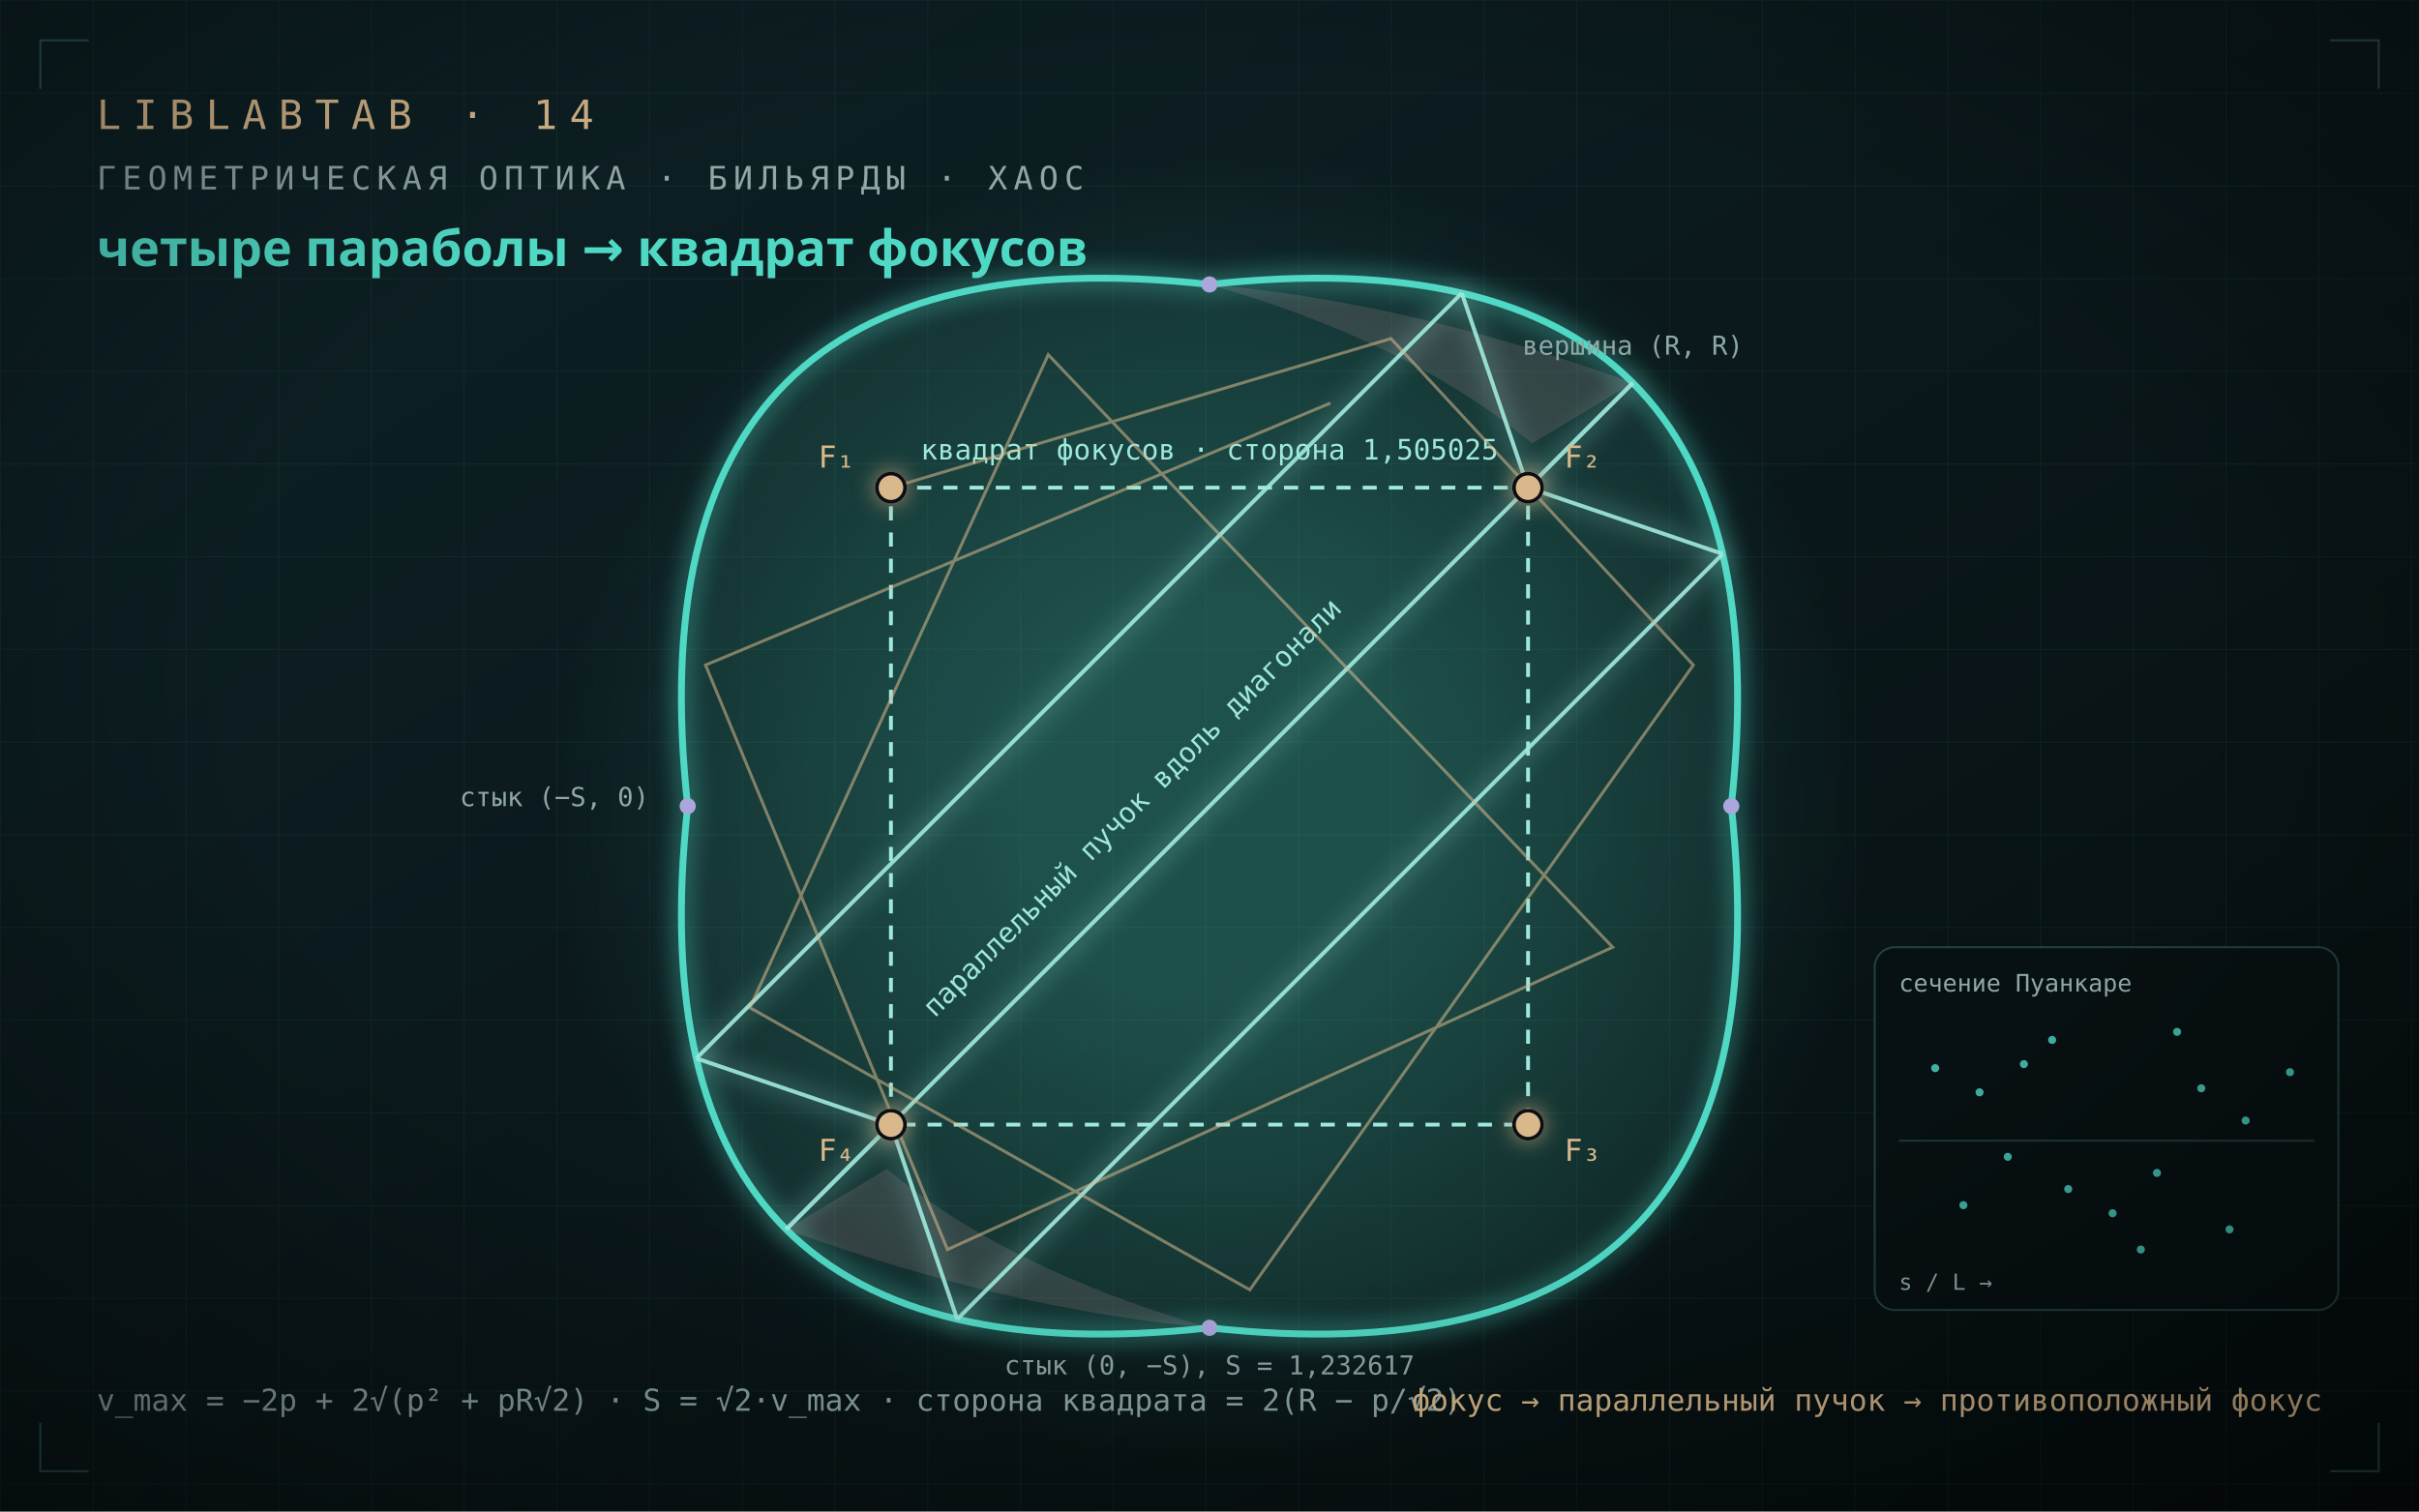
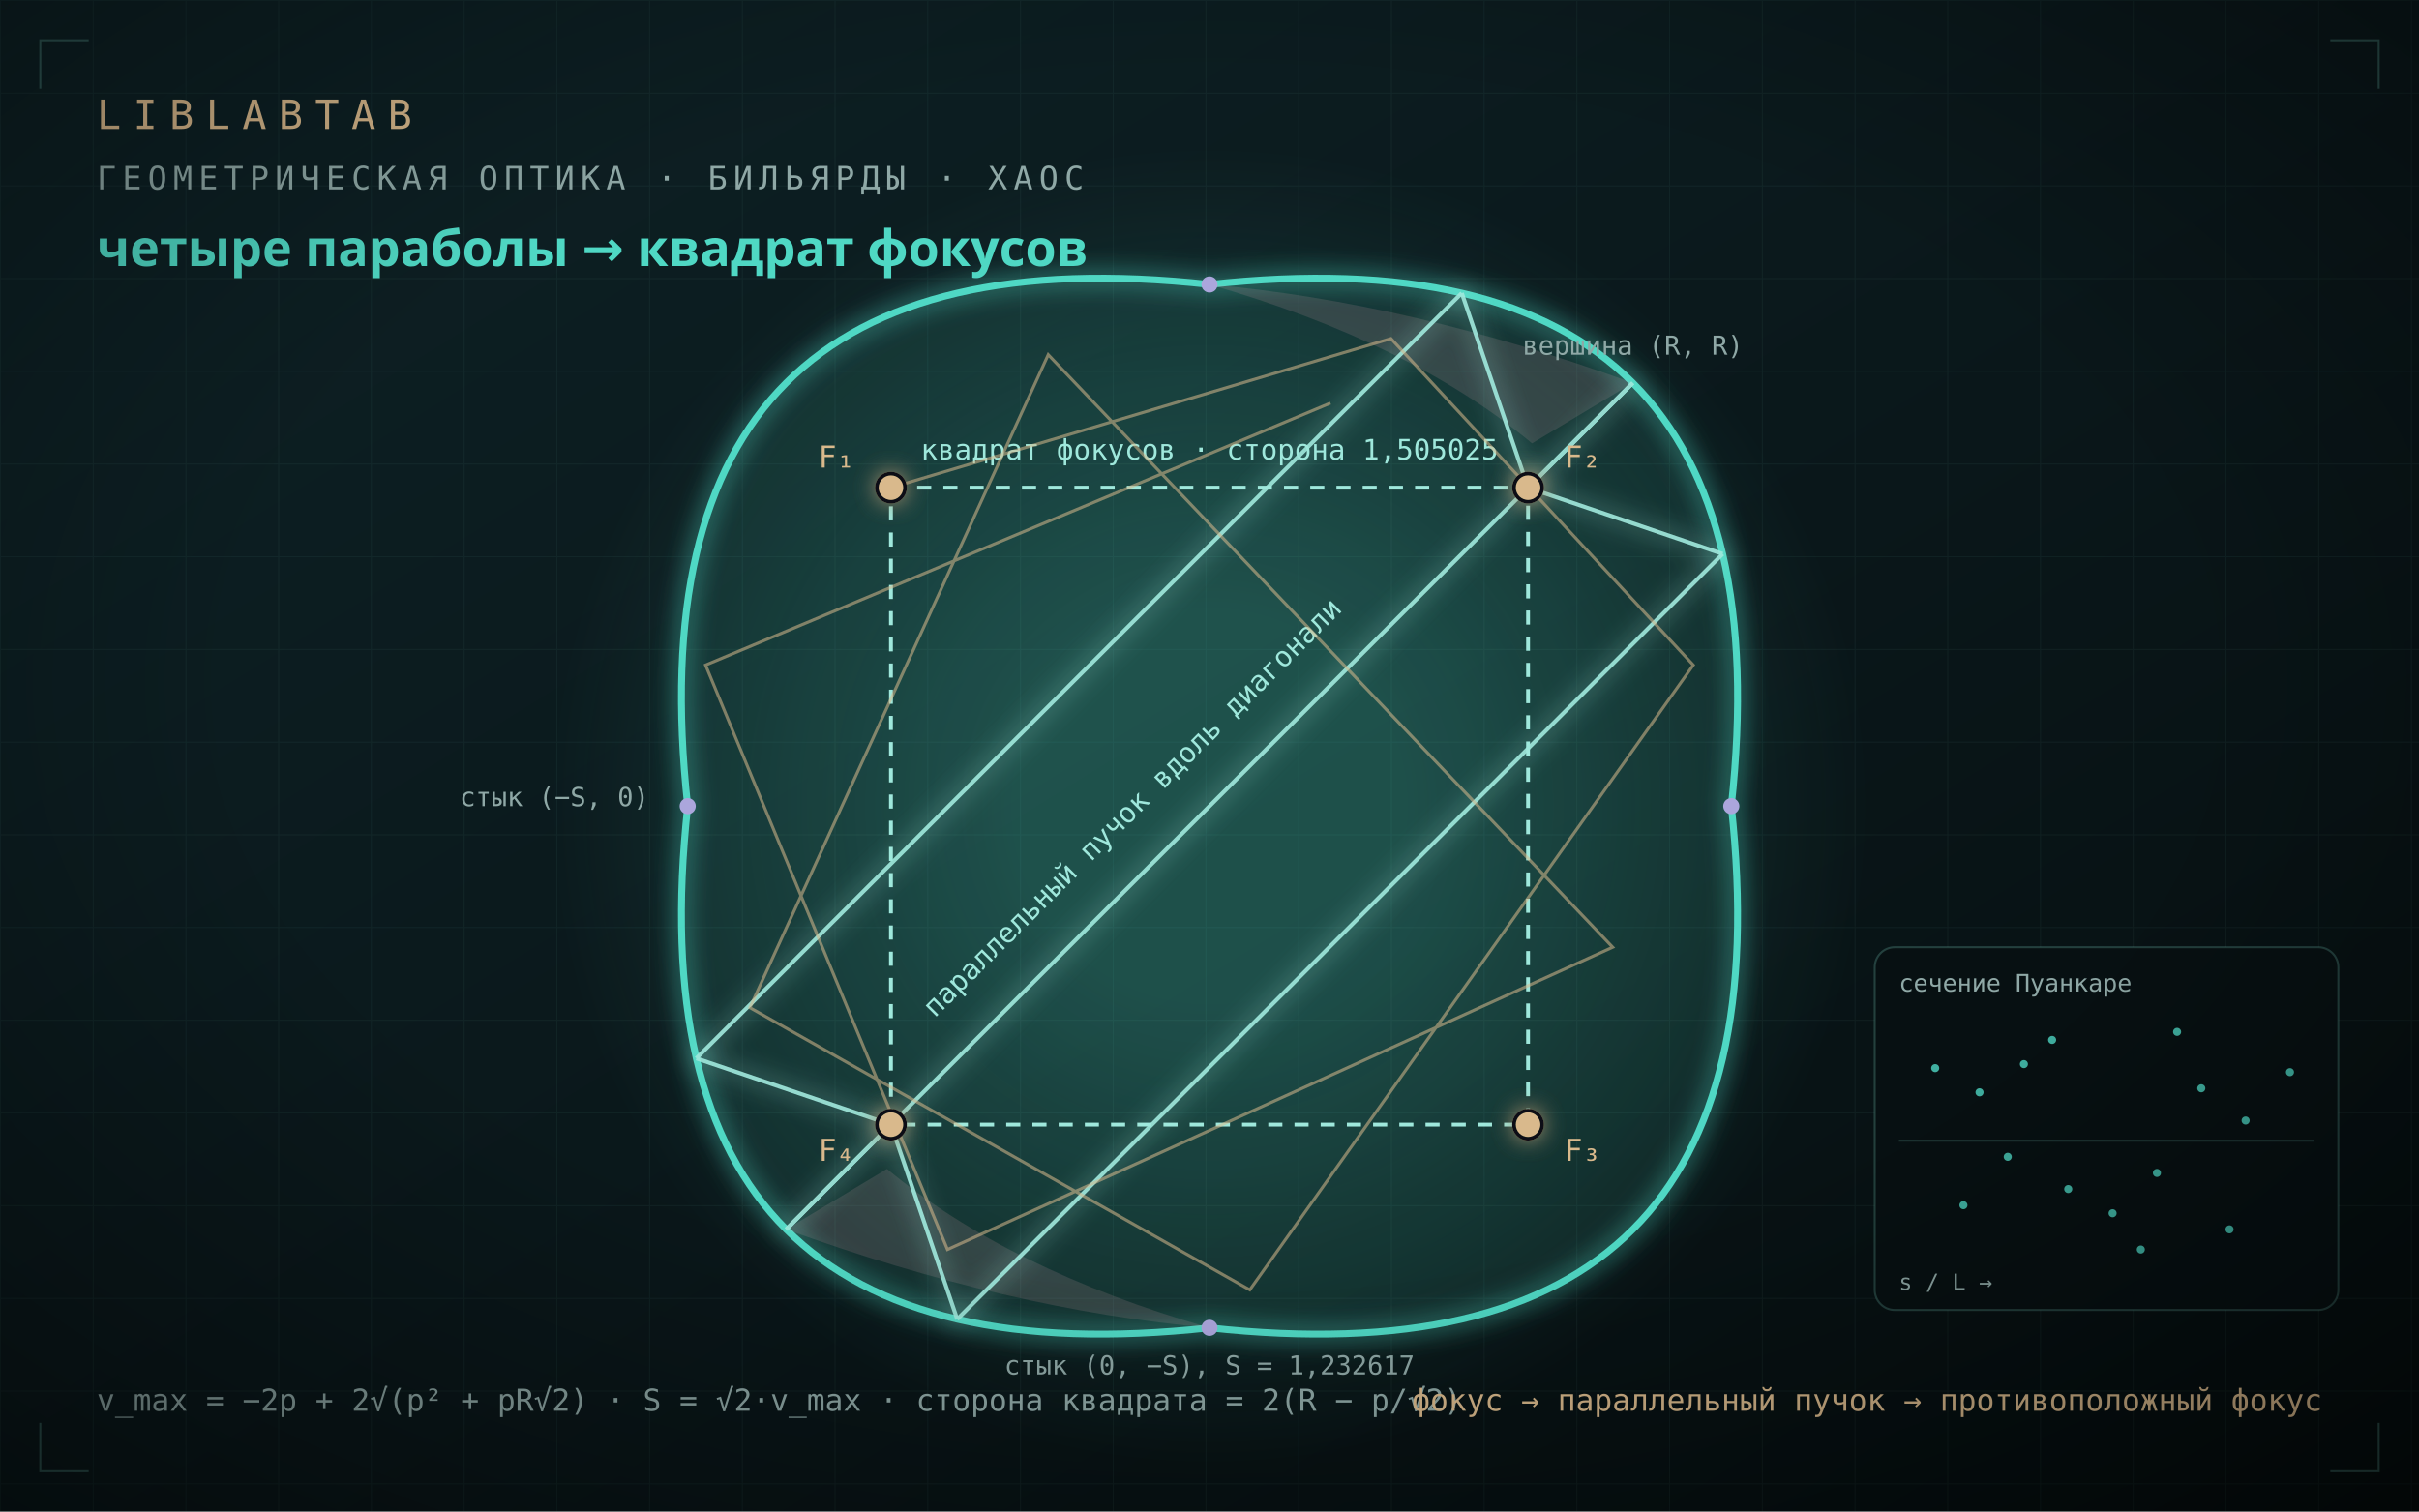
<svg xmlns="http://www.w3.org/2000/svg" viewBox="0 0 1200 750" font-family="JetBrains Mono, Consolas, monospace">
  <defs>
    <linearGradient id="bg" x1="0" y1="0" x2="1" y2="1">
      <stop offset="0" stop-color="#0E2226" />
      <stop offset=".55" stop-color="#0A171A" />
      <stop offset="1" stop-color="#050D0E" />
    </linearGradient>
    <pattern id="grid" width="46" height="46" patternUnits="userSpaceOnUse">
      <path d="M46 0H0V46" fill="none" stroke="#7ED6C7" stroke-opacity=".06" />
    </pattern>
    <radialGradient id="vig" cx=".5" cy=".45" r=".8">
      <stop offset=".5" stop-color="#000" stop-opacity="0" />
      <stop offset="1" stop-color="#000" stop-opacity=".58" />
    </radialGradient>
    <radialGradient id="halo" cx=".5" cy=".5" r=".5">
      <stop offset=".3" stop-color="#4FD8C4" stop-opacity=".22" />
      <stop offset="1" stop-color="#4FD8C4" stop-opacity="0" />
    </radialGradient>
    <filter id="glow" x="-70%" y="-70%" width="240%" height="240%">
      <feGaussianBlur stdDeviation="6" result="b" />
      <feMerge>
        <feMergeNode in="b" />
        <feMergeNode in="SourceGraphic" />
      </feMerge>
    </filter>
  </defs>
  <rect width="1200" height="750" fill="url(#bg)" />
  <rect width="1200" height="750" fill="url(#grid)" />
  <circle cx="600" cy="400" r="330" fill="url(#halo)" />
  <path d="M341.15 400 Q 309.42 690.58 600 658.85 Q 890.58 690.58 858.85 400 Q 890.58 109.42 600 141.15 Q 309.42 109.42 341.15 400 Z" fill="#4FD8C4" fill-opacity=".05" stroke="#4FD8C4" stroke-width="3.4" filter="url(#glow)" />
  <g fill="#D69FA9" fill-opacity=".16">
    <path d="M600 141.15 Q 700 170 760 220 L 810 190 Q 700 150 600 141.15 Z" />
    <path d="M600 658.85 Q 500 630 440 580 L 390 610 Q 500 650 600 658.85 Z" />
  </g>
  <path d="M441.97 241.97 H 758.03 V 558.03 H 441.97 Z" fill="none" stroke="#9FE8DC" stroke-width="1.9" stroke-dasharray="7 6" />
  <text x="600" y="228" fill="#9FE8DC" font-size="14" text-anchor="middle">квадрат фокусов · сторона 1,505025</text>
  <g stroke="#9FE8DC" stroke-width="2" fill="none" opacity=".92" filter="url(#glow)">
    <path d="M441.97 558.03 L 345.43 525.15" />
    <path d="M441.97 558.03 L 390 610" />
    <path d="M441.97 558.03 L 474.85 654.57" />
    <path d="M345.43 525.15 L 725.15 145.43" />
    <path d="M390 610 L 810 190" />
    <path d="M474.85 654.57 L 854.57 274.85" />
    <path d="M725.15 145.43 L 758.03 241.97" />
    <path d="M810 190 L 758.03 241.97" />
    <path d="M854.57 274.85 L 758.03 241.97" />
  </g>
  <text x="565" y="404" fill="#9FE8DC" font-size="14" transform="rotate(-45 565 404)" text-anchor="middle">параллельный пучок вдоль диагонали</text>
  <path d="M441.97 241.97 L 690 168 L 840 330 L 620 640 L 372 500 L 520 176 L 800 470 L 470 620 L 350 330 L 660 200" fill="none" stroke="#D9B98C" stroke-width="1.5" stroke-opacity=".55" />
  <g fill="#D9B98C" stroke="#071012" stroke-width="1.8" filter="url(#glow)">
    <circle cx="441.97" cy="241.97" r="7" />
    <circle cx="758.03" cy="241.97" r="7" />
    <circle cx="758.03" cy="558.03" r="7" />
    <circle cx="441.97" cy="558.03" r="7" />
  </g>
  <g fill="#D9B98C" font-size="15">
    <text x="424" y="232" text-anchor="end">F₁</text>
    <text x="776" y="232">F₂</text>
    <text x="776" y="576">F₃</text>
    <text x="424" y="576" text-anchor="end">F₄</text>
  </g>
  <g fill="#8FA8A6" font-size="13">
    <text x="810" y="176" text-anchor="middle">вершина (R, R)</text>
    <text x="600" y="682" text-anchor="middle">стык (0, −S), S = 1,232617</text>
    <text x="322" y="400" text-anchor="end">стык (−S, 0)</text>
  </g>
  <g fill="#ABA6DC">
    <circle cx="600" cy="141.15" r="4" />
    <circle cx="600" cy="658.85" r="4" />
    <circle cx="341.15" cy="400" r="4" />
    <circle cx="858.85" cy="400" r="4" />
  </g>
  <g transform="translate(930,470)">
    <rect x="0" y="0" width="230" height="180" rx="10" fill="#071012" stroke="#7ED6C7" stroke-opacity=".24" />
    <text x="12" y="22" fill="#8FA8A6" font-size="12">сечение Пуанкаре</text>
    <path d="M12 96 H 218" stroke="#7ED6C7" stroke-opacity=".2" />
    <g fill="#4FD8C4" fill-opacity=".8">
      <circle cx="30" cy="60" r="2" />
      <circle cx="52" cy="72" r="2" />
      <circle cx="74" cy="58" r="2" />
      <circle cx="96" cy="120" r="2" />
      <circle cx="118" cy="132" r="2" />
      <circle cx="140" cy="112" r="2" />
      <circle cx="162" cy="70" r="2" />
      <circle cx="184" cy="86" r="2" />
      <circle cx="206" cy="62" r="2" />
      <circle cx="44" cy="128" r="2" />
      <circle cx="88" cy="46" r="2" />
      <circle cx="132" cy="150" r="2" />
      <circle cx="176" cy="140" r="2" />
      <circle cx="66" cy="104" r="2" />
      <circle cx="150" cy="42" r="2" />
    </g>
    <text x="12" y="170" fill="#8FA8A6" font-size="11">s / L →</text>
  </g>
-   <text x="48" y="64" fill="#D9B98C" font-size="20" letter-spacing="6">LIBLABTAB · 14</text>
+   <text x="48" y="64" fill="#D9B98C" font-size="20" letter-spacing="6">LIBLABTAB</text>
  <text x="48" y="94" fill="#8FA8A6" font-size="16" letter-spacing="3">ГЕОМЕТРИЧЕСКАЯ ОПТИКА · БИЛЬЯРДЫ · ХАОС</text>
  <text x="48" y="132" fill="#4FD8C4" font-size="25" font-family="Unbounded, sans-serif" font-weight="700">четыре параболы → квадрат фокусов</text>
  <text x="48" y="700" fill="#8FA8A6" font-size="15">v_max = −2p + 2√(p² + pR√2) · S = √2·v_max · сторона квадрата = 2(R − p/√2)</text>
  <text x="1152" y="700" fill="#D9B98C" font-size="15" text-anchor="end">фокус → параллельный пучок → противоположный фокус</text>
  <g stroke="#7ED6C7" stroke-opacity=".3" fill="none">
    <path d="M20 44V20h24" />
    <path d="M1156 20h24v24" />
    <path d="M1180 706v24h-24" />
    <path d="M44 730H20v-24" />
  </g>
  <rect width="1200" height="750" fill="url(#vig)" />
</svg>
